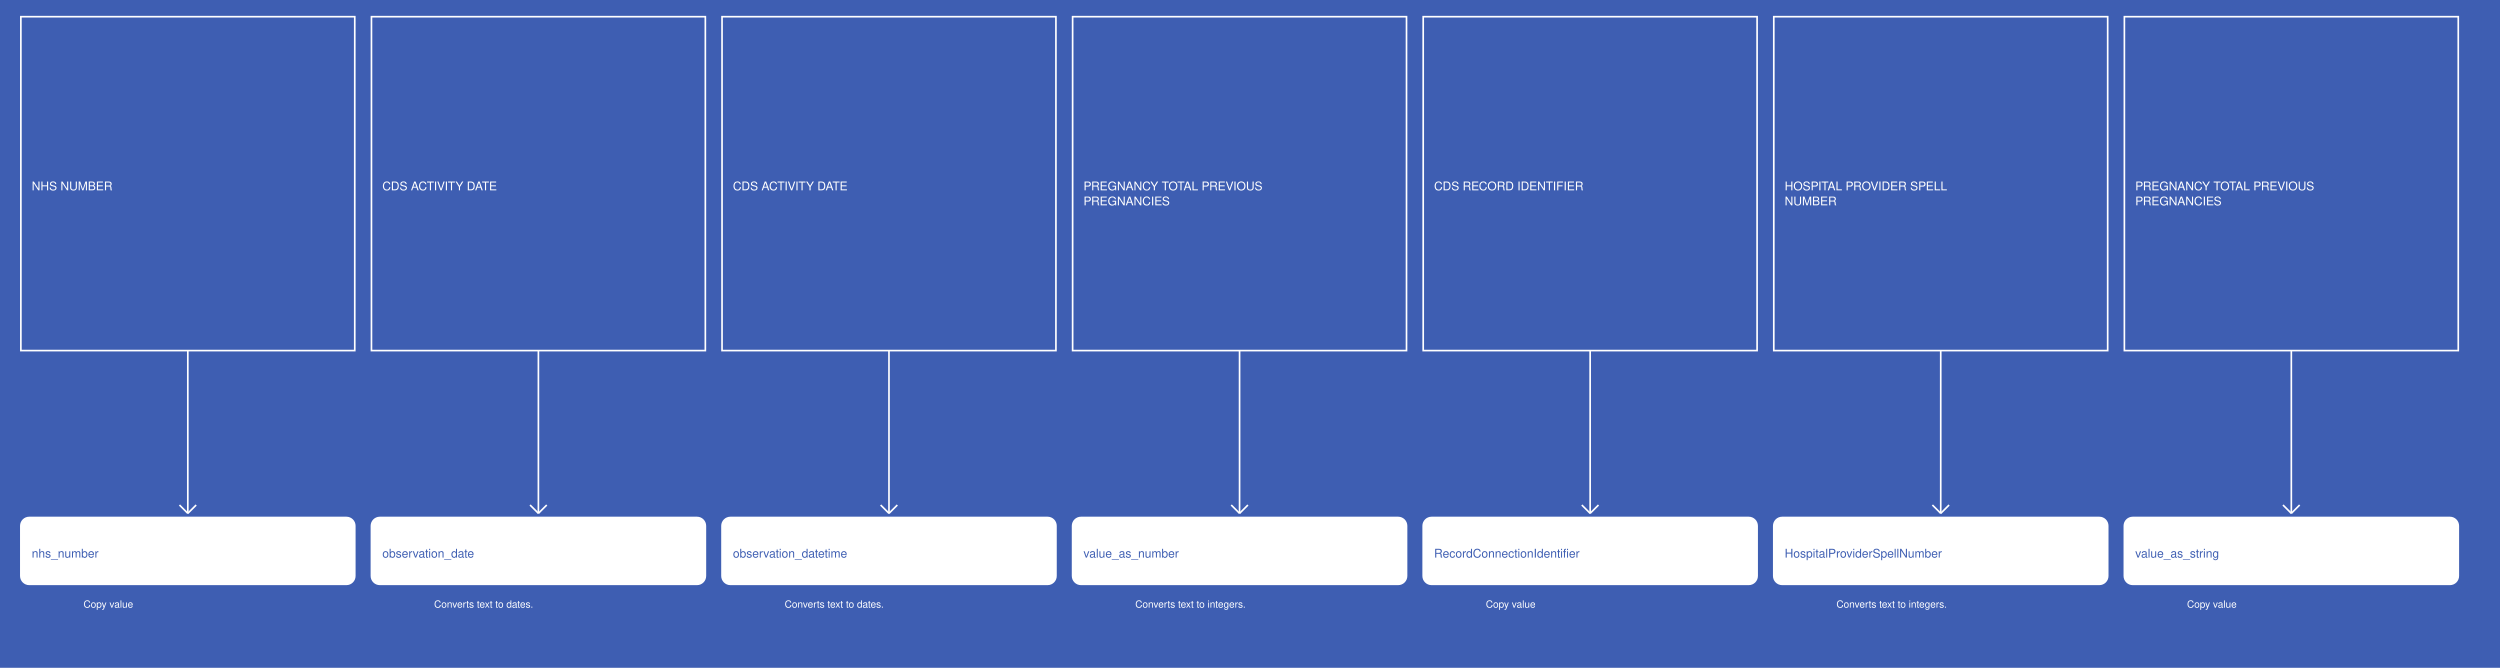
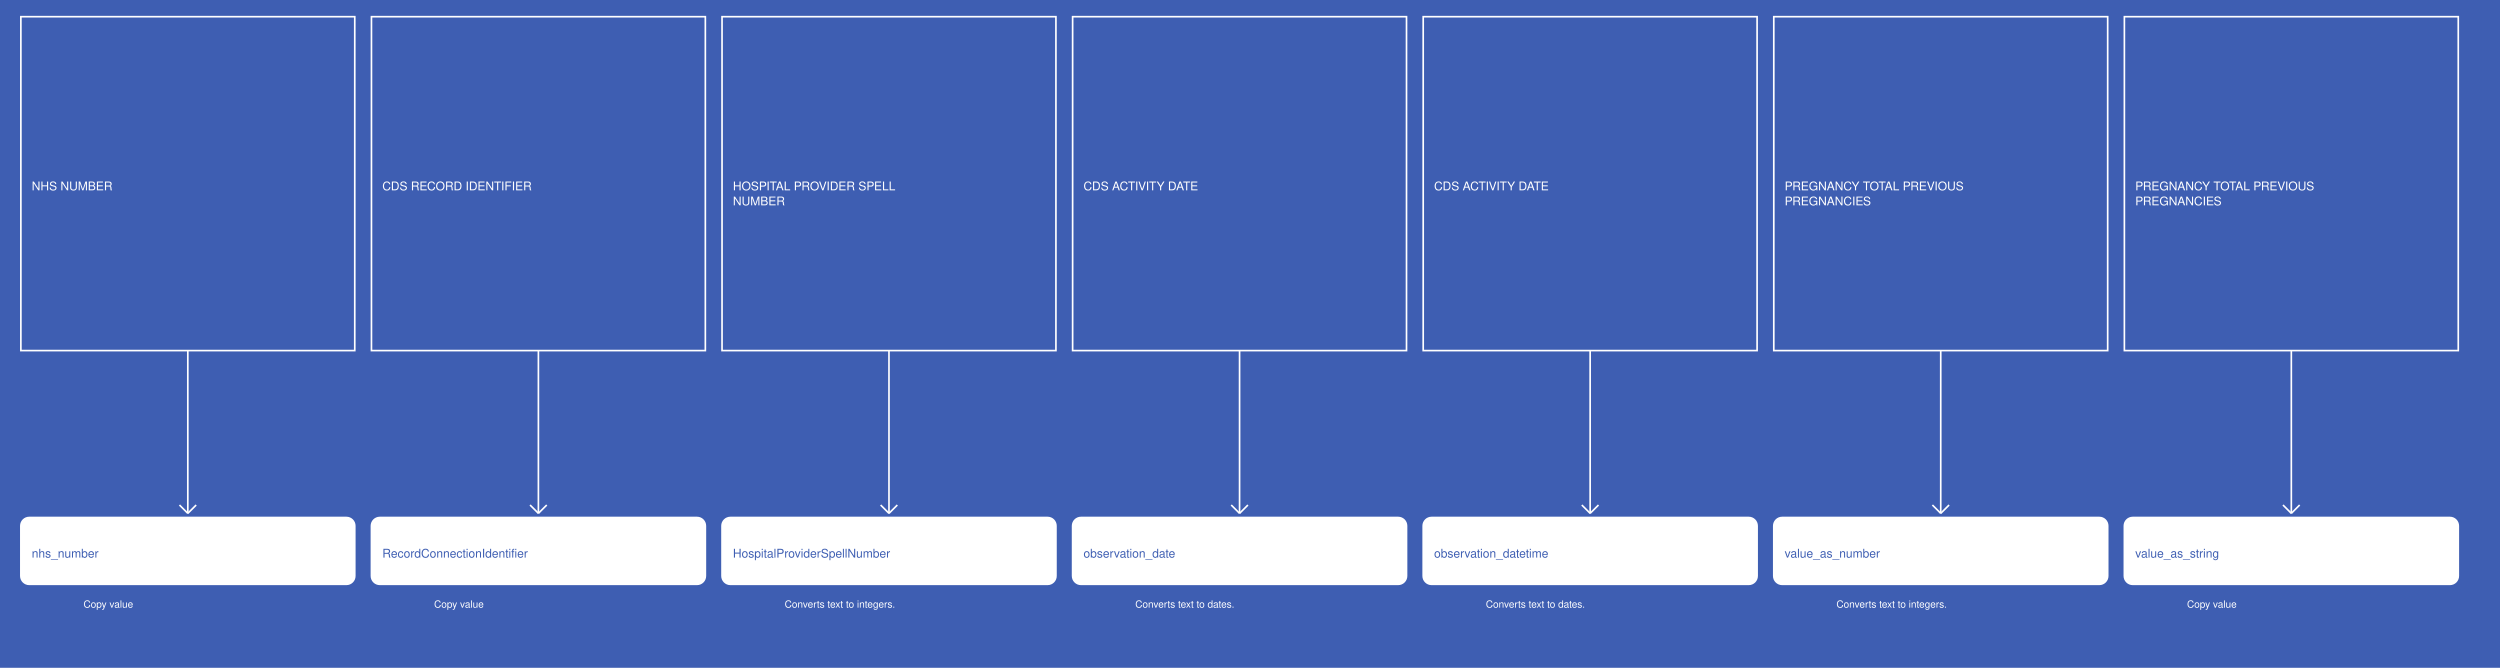
<svg xmlns="http://www.w3.org/2000/svg" width="2995" height="800">
  <rect width="100%" height="100%" fill="#3E5EB2" />
  <g>
    <rect x="25" y="20" width="400" height="400" fill="#3E5EB2" stroke="white" stroke-width="2" />
    <text x="38" y="228" fill="white" font-family="Helvetica" font-size="1.2em" text-anchor="start">NHS NUMBER</text>
  </g>
  <g>
    <line x1="225" y1="420" x2="225" y2="615" stroke="white" stroke-width="2" />
    <line x1="215" y1="605" x2="225" y2="615" stroke="white" stroke-width="2" />
    <line x1="235" y1="605" x2="225" y2="615" stroke="white" stroke-width="2" />
    <text x="100" y="728" fill="white" font-size="1em" font-family="Helvetica">Copy value</text>
  </g>
  <g>
    <rect x="25" y="620" width="400" height="80" fill="white" stroke="white" stroke-width="2" rx="10" />
    <text x="38" y="668" fill="#3E5EB2" font-family="Helvetica" font-size="1.2em" text-anchor="start">nhs_number</text>
  </g>
  <g>
    <rect x="445" y="20" width="400" height="400" fill="#3E5EB2" stroke="white" stroke-width="2" />
-     <text x="458" y="228" fill="white" font-family="Helvetica" font-size="1.2em" text-anchor="start">CDS ACTIVITY DATE</text>
+     <text x="458" y="228" fill="white" font-family="Helvetica" font-size="1.2em" text-anchor="start">CDS RECORD IDENTIFIER</text>
  </g>
  <g>
    <line x1="645" y1="420" x2="645" y2="615" stroke="white" stroke-width="2" />
    <line x1="635" y1="605" x2="645" y2="615" stroke="white" stroke-width="2" />
    <line x1="655" y1="605" x2="645" y2="615" stroke="white" stroke-width="2" />
-     <text x="520" y="728" fill="white" font-size="1em" font-family="Helvetica">Converts text to dates.</text>
+     <text x="520" y="728" fill="white" font-size="1em" font-family="Helvetica">Copy value</text>
  </g>
  <g>
    <rect x="445" y="620" width="400" height="80" fill="white" stroke="white" stroke-width="2" rx="10" />
-     <text x="458" y="668" fill="#3E5EB2" font-family="Helvetica" font-size="1.2em" text-anchor="start">observation_date</text>
+     <text x="458" y="668" fill="#3E5EB2" font-family="Helvetica" font-size="1.2em" text-anchor="start">RecordConnectionIdentifier</text>
  </g>
  <g>
    <rect x="865" y="20" width="400" height="400" fill="#3E5EB2" stroke="white" stroke-width="2" />
-     <text x="878" y="228" fill="white" font-family="Helvetica" font-size="1.2em" text-anchor="start">CDS ACTIVITY DATE</text>
+     <text x="878" y="228" fill="white" font-family="Helvetica" font-size="1.2em" text-anchor="start">HOSPITAL PROVIDER SPELL</text>
+     <text x="878" y="246" fill="white" font-family="Helvetica" font-size="1.2em" text-anchor="start">NUMBER</text>
  </g>
  <g>
    <line x1="1065" y1="420" x2="1065" y2="615" stroke="white" stroke-width="2" />
    <line x1="1055" y1="605" x2="1065" y2="615" stroke="white" stroke-width="2" />
    <line x1="1075" y1="605" x2="1065" y2="615" stroke="white" stroke-width="2" />
-     <text x="940" y="728" fill="white" font-size="1em" font-family="Helvetica">Converts text to dates.</text>
+     <text x="940" y="728" fill="white" font-size="1em" font-family="Helvetica">Converts text to integers.</text>
  </g>
  <g>
    <rect x="865" y="620" width="400" height="80" fill="white" stroke="white" stroke-width="2" rx="10" />
-     <text x="878" y="668" fill="#3E5EB2" font-family="Helvetica" font-size="1.2em" text-anchor="start">observation_datetime</text>
+     <text x="878" y="668" fill="#3E5EB2" font-family="Helvetica" font-size="1.2em" text-anchor="start">HospitalProviderSpellNumber</text>
  </g>
  <g>
    <rect x="1285" y="20" width="400" height="400" fill="#3E5EB2" stroke="white" stroke-width="2" />
-     <text x="1298" y="228" fill="white" font-family="Helvetica" font-size="1.2em" text-anchor="start">PREGNANCY TOTAL PREVIOUS</text>
-     <text x="1298" y="246" fill="white" font-family="Helvetica" font-size="1.2em" text-anchor="start">PREGNANCIES</text>
+     <text x="1298" y="228" fill="white" font-family="Helvetica" font-size="1.2em" text-anchor="start">CDS ACTIVITY DATE</text>
  </g>
  <g>
    <line x1="1485" y1="420" x2="1485" y2="615" stroke="white" stroke-width="2" />
    <line x1="1475" y1="605" x2="1485" y2="615" stroke="white" stroke-width="2" />
    <line x1="1495" y1="605" x2="1485" y2="615" stroke="white" stroke-width="2" />
-     <text x="1360" y="728" fill="white" font-size="1em" font-family="Helvetica">Converts text to integers.</text>
+     <text x="1360" y="728" fill="white" font-size="1em" font-family="Helvetica">Converts text to dates.</text>
  </g>
  <g>
    <rect x="1285" y="620" width="400" height="80" fill="white" stroke="white" stroke-width="2" rx="10" />
-     <text x="1298" y="668" fill="#3E5EB2" font-family="Helvetica" font-size="1.2em" text-anchor="start">value_as_number</text>
+     <text x="1298" y="668" fill="#3E5EB2" font-family="Helvetica" font-size="1.2em" text-anchor="start">observation_date</text>
  </g>
  <g>
    <rect x="1705" y="20" width="400" height="400" fill="#3E5EB2" stroke="white" stroke-width="2" />
-     <text x="1718" y="228" fill="white" font-family="Helvetica" font-size="1.2em" text-anchor="start">CDS RECORD IDENTIFIER</text>
+     <text x="1718" y="228" fill="white" font-family="Helvetica" font-size="1.2em" text-anchor="start">CDS ACTIVITY DATE</text>
  </g>
  <g>
    <line x1="1905" y1="420" x2="1905" y2="615" stroke="white" stroke-width="2" />
    <line x1="1895" y1="605" x2="1905" y2="615" stroke="white" stroke-width="2" />
    <line x1="1915" y1="605" x2="1905" y2="615" stroke="white" stroke-width="2" />
-     <text x="1780" y="728" fill="white" font-size="1em" font-family="Helvetica">Copy value</text>
+     <text x="1780" y="728" fill="white" font-size="1em" font-family="Helvetica">Converts text to dates.</text>
  </g>
  <g>
    <rect x="1705" y="620" width="400" height="80" fill="white" stroke="white" stroke-width="2" rx="10" />
-     <text x="1718" y="668" fill="#3E5EB2" font-family="Helvetica" font-size="1.2em" text-anchor="start">RecordConnectionIdentifier</text>
+     <text x="1718" y="668" fill="#3E5EB2" font-family="Helvetica" font-size="1.2em" text-anchor="start">observation_datetime</text>
  </g>
  <g>
    <rect x="2125" y="20" width="400" height="400" fill="#3E5EB2" stroke="white" stroke-width="2" />
-     <text x="2138" y="228" fill="white" font-family="Helvetica" font-size="1.2em" text-anchor="start">HOSPITAL PROVIDER SPELL</text>
-     <text x="2138" y="246" fill="white" font-family="Helvetica" font-size="1.2em" text-anchor="start">NUMBER</text>
+     <text x="2138" y="228" fill="white" font-family="Helvetica" font-size="1.2em" text-anchor="start">PREGNANCY TOTAL PREVIOUS</text>
+     <text x="2138" y="246" fill="white" font-family="Helvetica" font-size="1.2em" text-anchor="start">PREGNANCIES</text>
  </g>
  <g>
    <line x1="2325" y1="420" x2="2325" y2="615" stroke="white" stroke-width="2" />
    <line x1="2315" y1="605" x2="2325" y2="615" stroke="white" stroke-width="2" />
    <line x1="2335" y1="605" x2="2325" y2="615" stroke="white" stroke-width="2" />
    <text x="2200" y="728" fill="white" font-size="1em" font-family="Helvetica">Converts text to integers.</text>
  </g>
  <g>
    <rect x="2125" y="620" width="400" height="80" fill="white" stroke="white" stroke-width="2" rx="10" />
-     <text x="2138" y="668" fill="#3E5EB2" font-family="Helvetica" font-size="1.2em" text-anchor="start">HospitalProviderSpellNumber</text>
+     <text x="2138" y="668" fill="#3E5EB2" font-family="Helvetica" font-size="1.2em" text-anchor="start">value_as_number</text>
  </g>
  <g>
    <rect x="2545" y="20" width="400" height="400" fill="#3E5EB2" stroke="white" stroke-width="2" />
    <text x="2558" y="228" fill="white" font-family="Helvetica" font-size="1.2em" text-anchor="start">PREGNANCY TOTAL PREVIOUS</text>
    <text x="2558" y="246" fill="white" font-family="Helvetica" font-size="1.2em" text-anchor="start">PREGNANCIES</text>
  </g>
  <g>
    <line x1="2745" y1="420" x2="2745" y2="615" stroke="white" stroke-width="2" />
    <line x1="2735" y1="605" x2="2745" y2="615" stroke="white" stroke-width="2" />
    <line x1="2755" y1="605" x2="2745" y2="615" stroke="white" stroke-width="2" />
    <text x="2620" y="728" fill="white" font-size="1em" font-family="Helvetica">Copy value</text>
  </g>
  <g>
    <rect x="2545" y="620" width="400" height="80" fill="white" stroke="white" stroke-width="2" rx="10" />
    <text x="2558" y="668" fill="#3E5EB2" font-family="Helvetica" font-size="1.2em" text-anchor="start">value_as_string</text>
  </g>
</svg>
